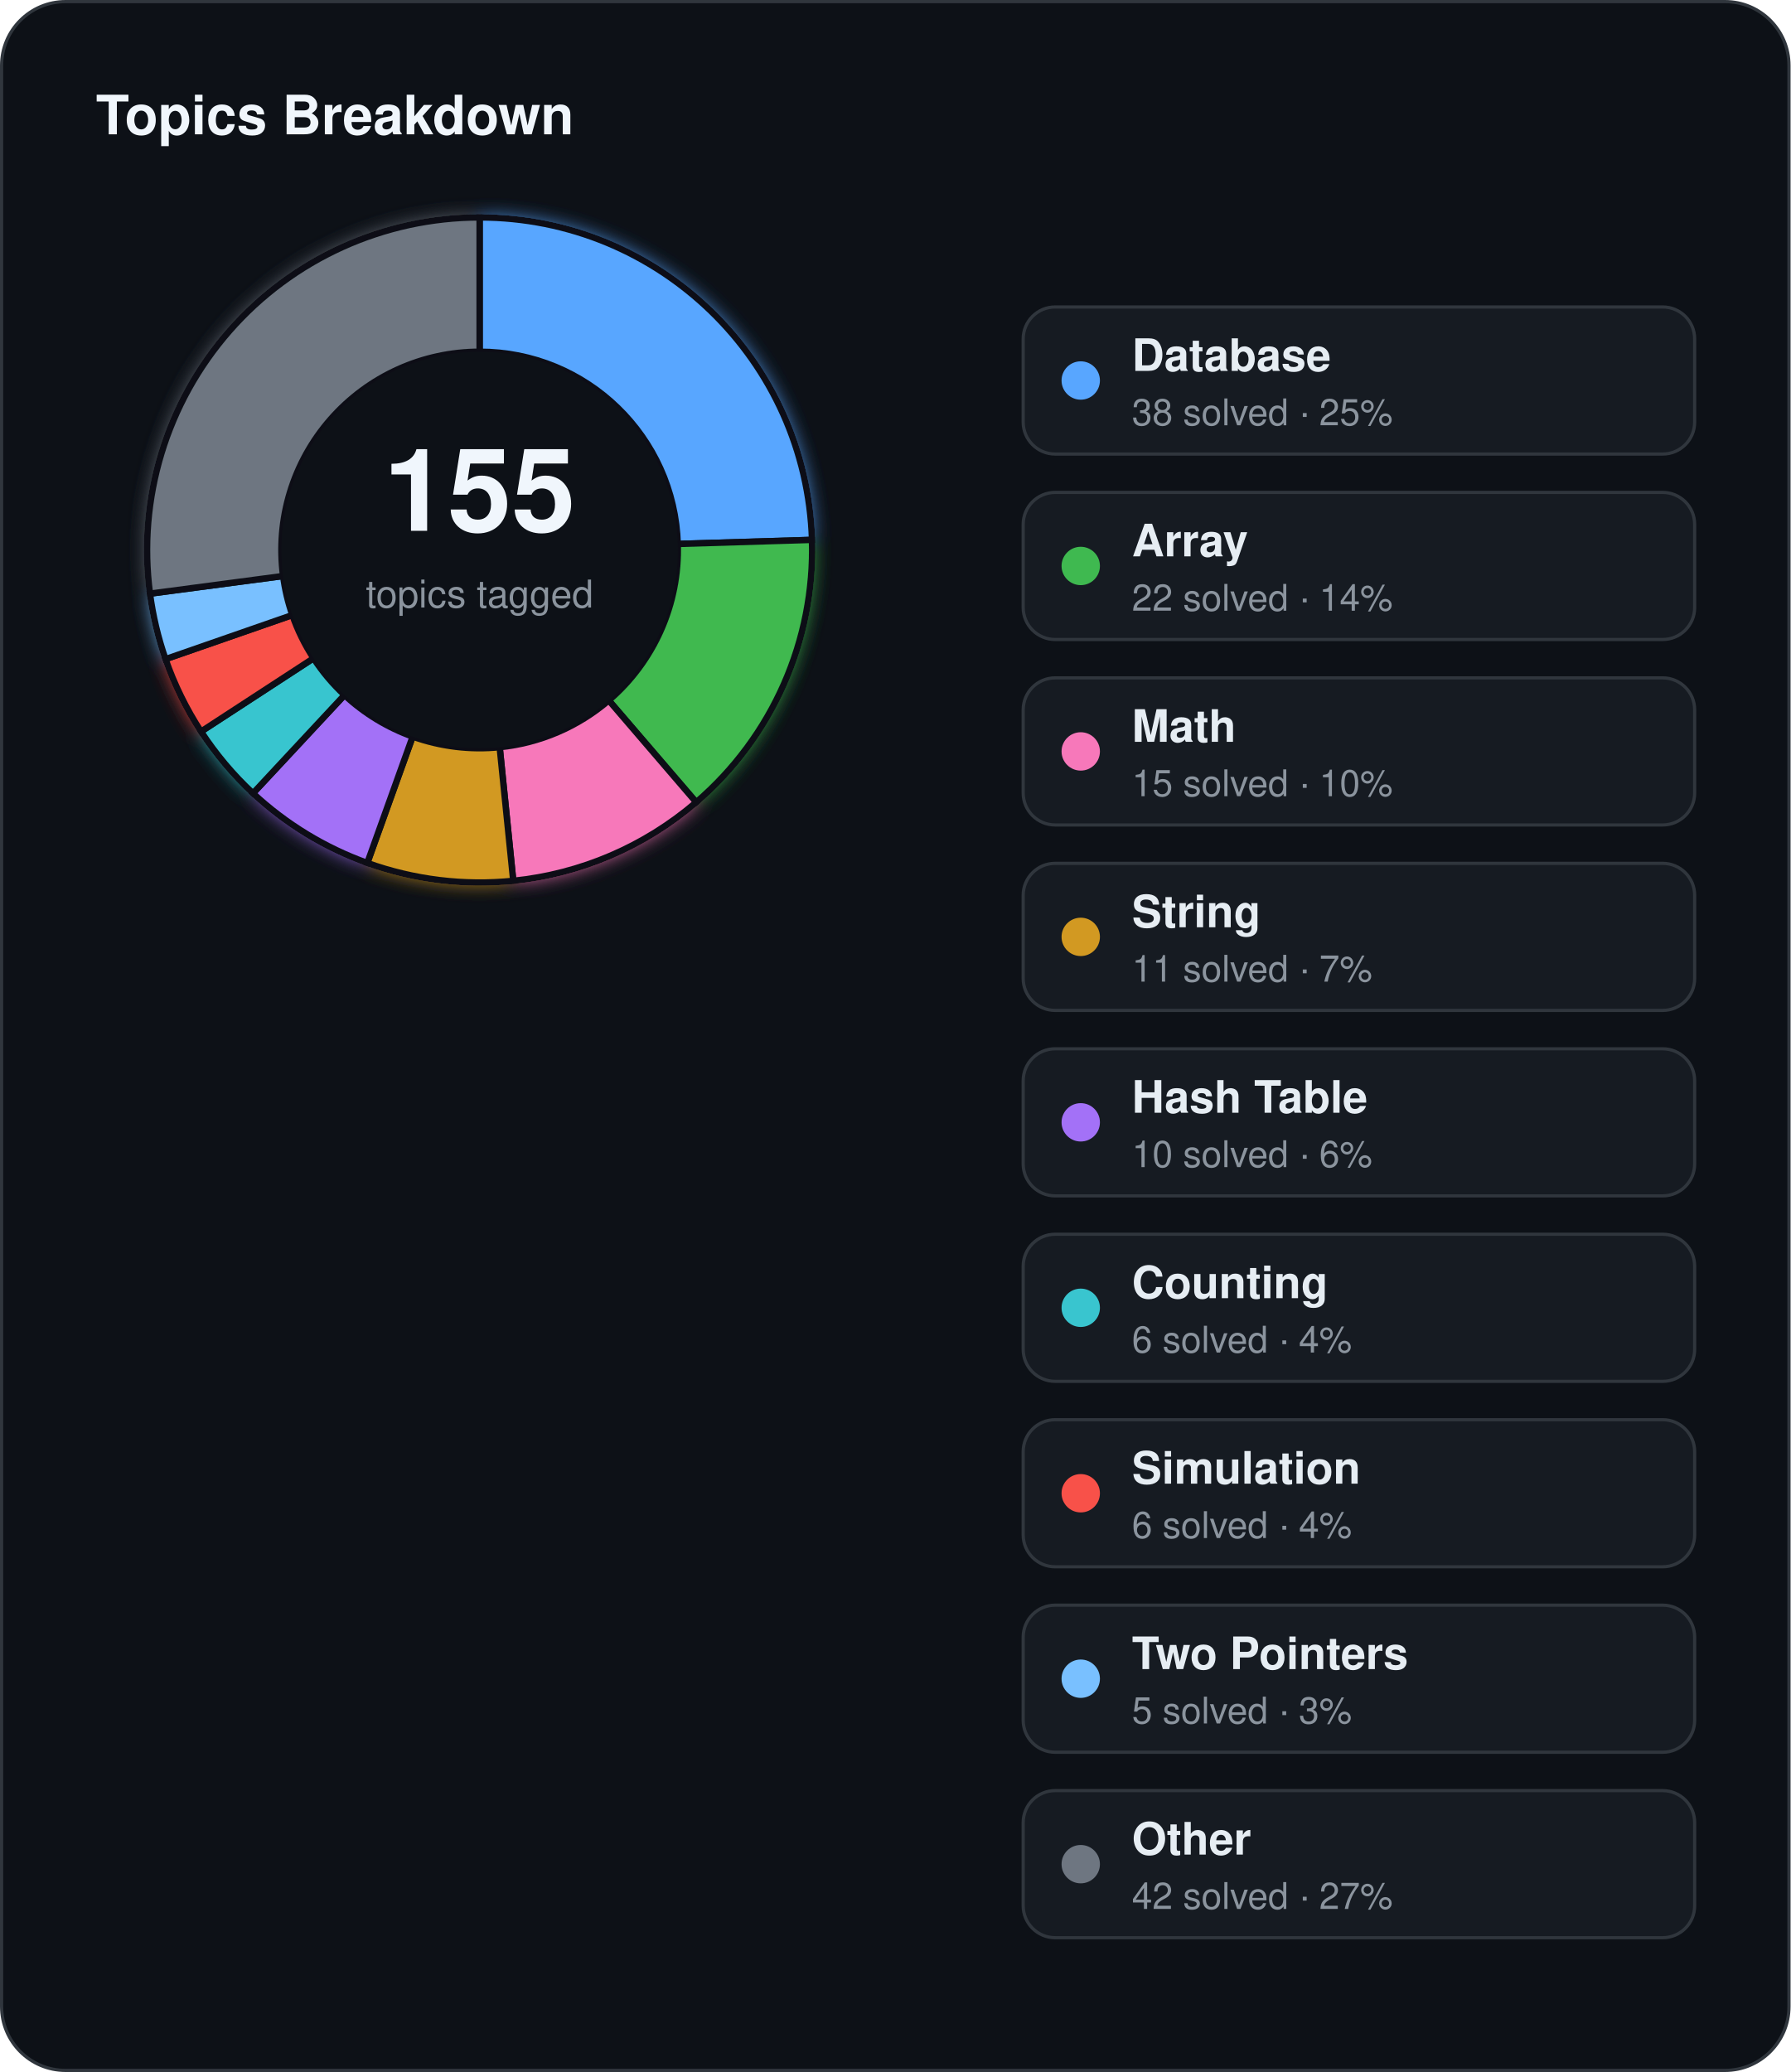
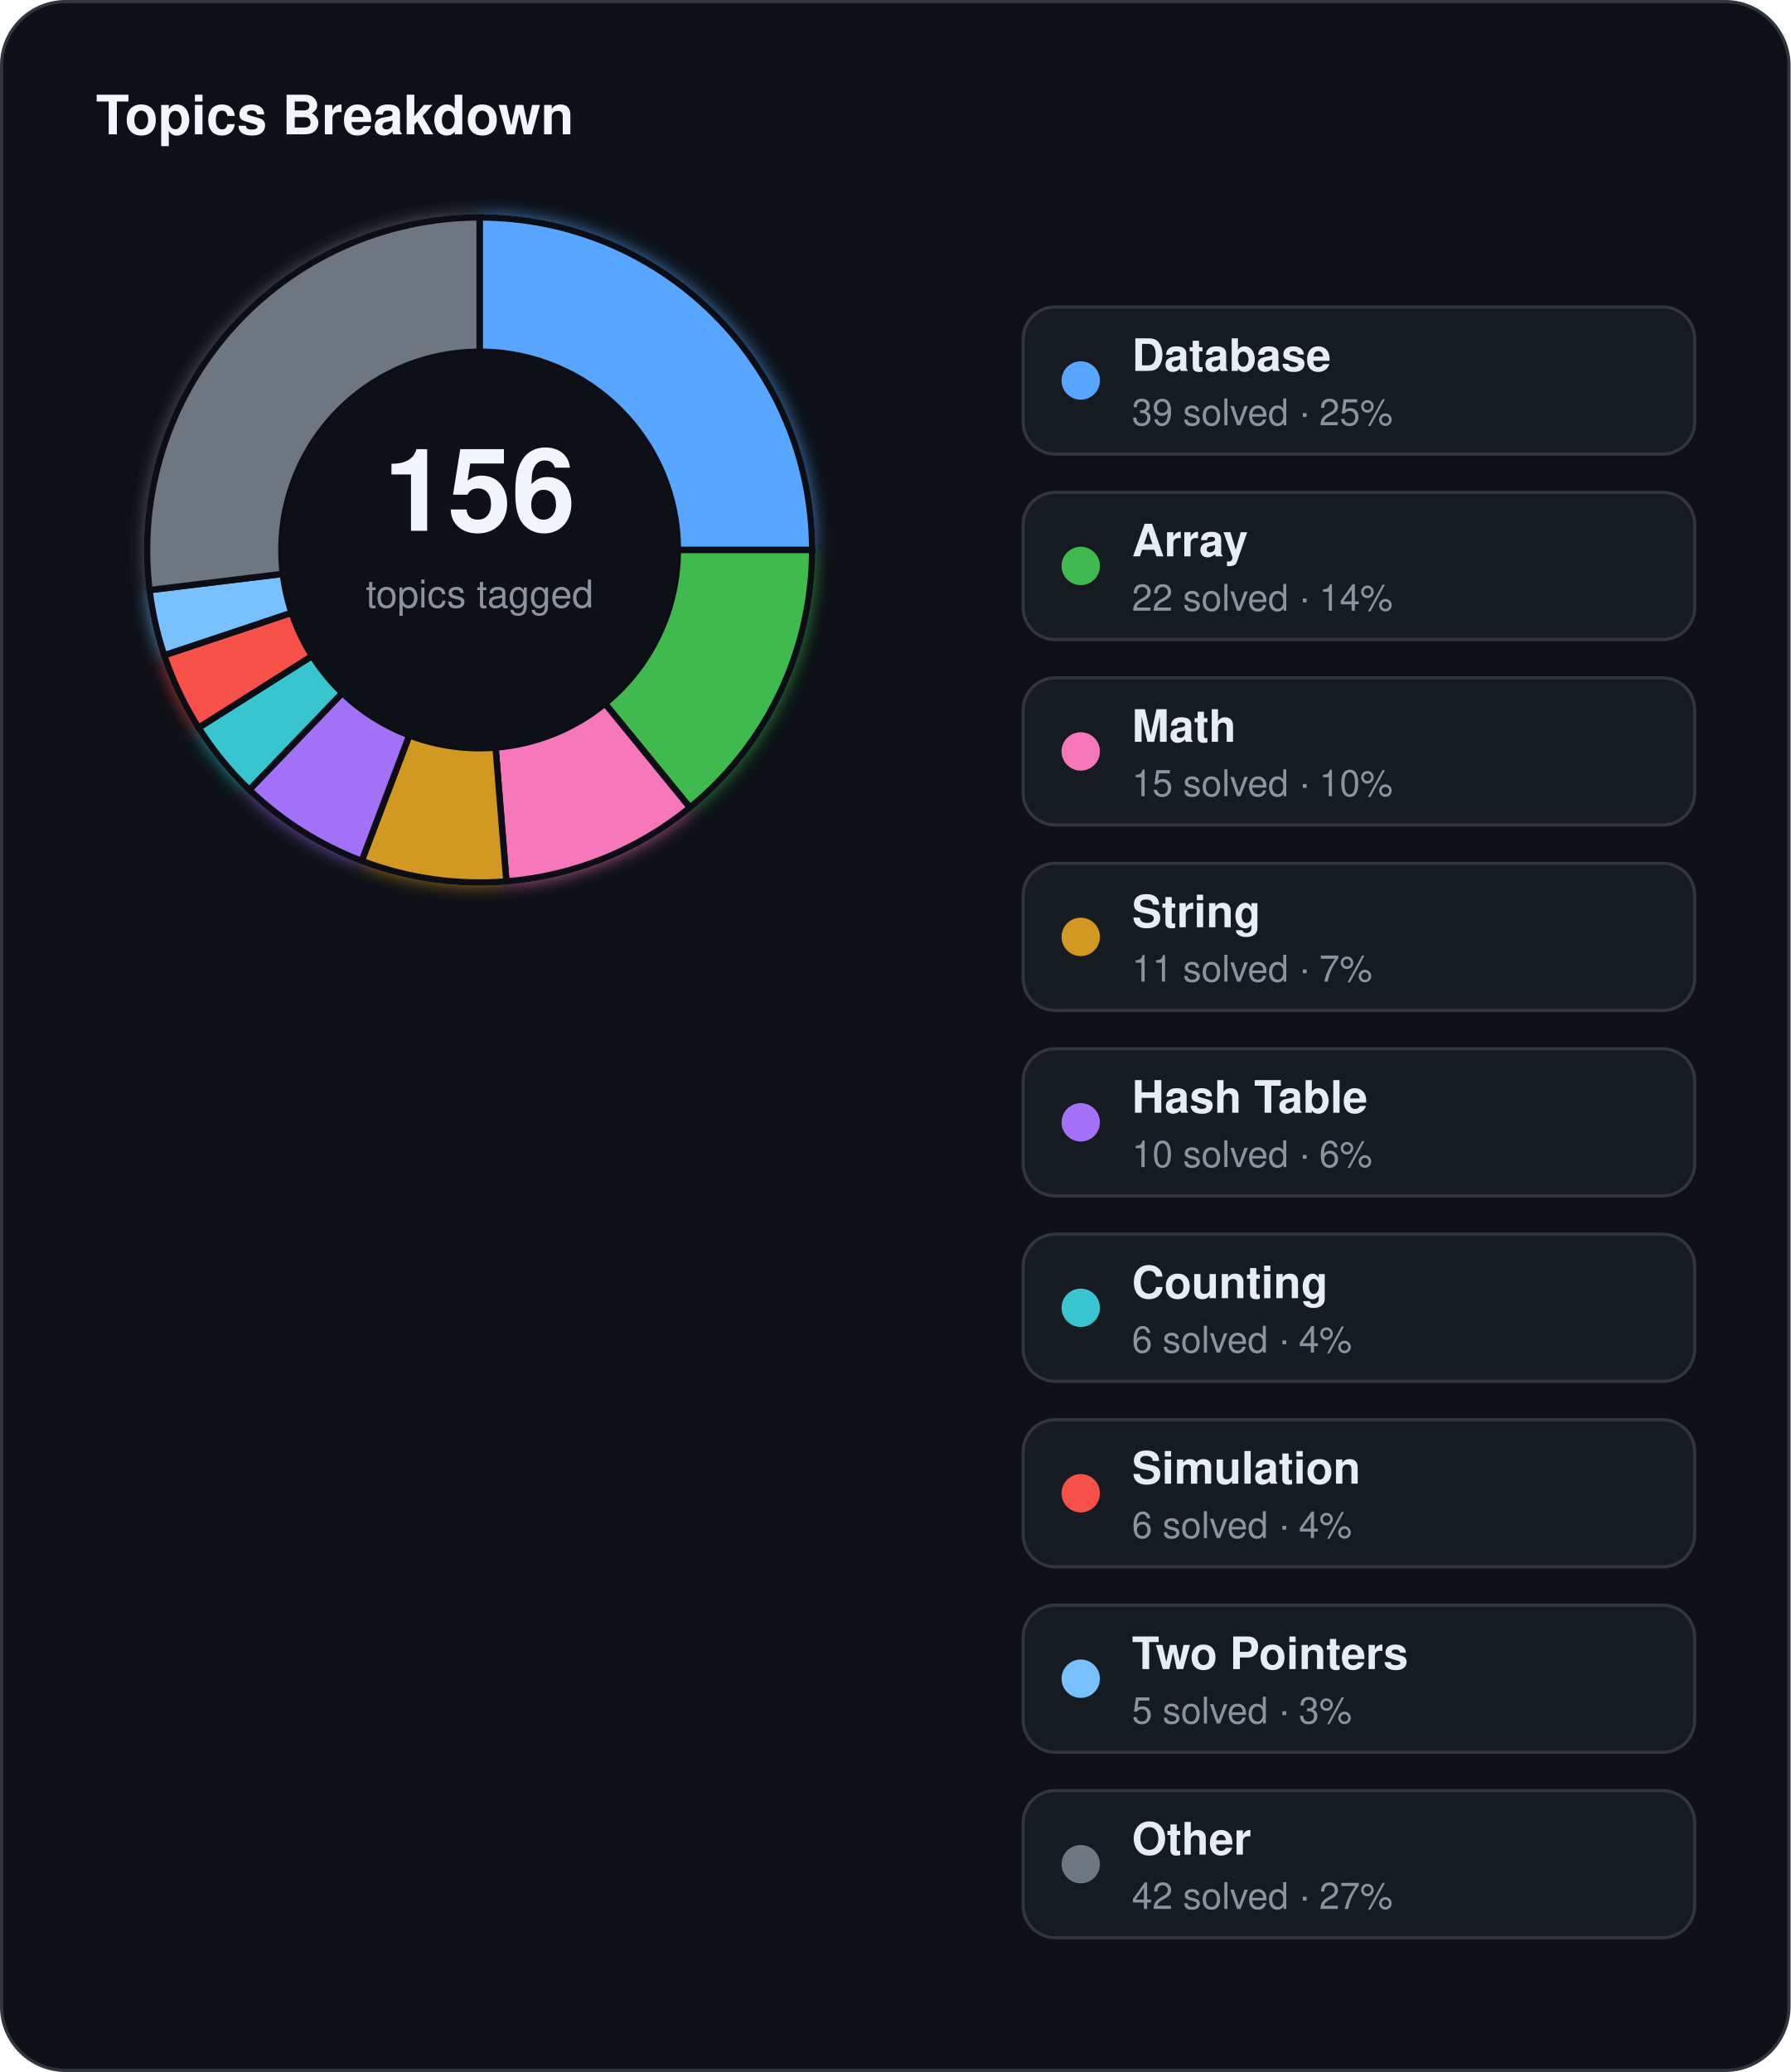
<svg xmlns="http://www.w3.org/2000/svg" width="560" height="648" viewBox="0 0 560 648">
  <defs>
    <filter id="topics-glow" x="-60%" y="-60%" width="220%" height="220%">
      <feGaussianBlur stdDeviation="3" result="blur" />
      <feMerge>
        <feMergeNode in="blur" />
        <feMergeNode in="SourceGraphic" />
      </feMerge>
    </filter>
  </defs>
  <rect x="0.5" y="0.5" width="559" height="647" rx="20" fill="#0d1117" stroke="#30363d" stroke-width="1" />
  <text x="30" y="42" fill="#f0f6fc" font-family="Segoe UI, Helvetica, Arial, sans-serif" font-size="17" font-weight="700">Topics Breakdown</text>
  <g filter="url(#topics-glow)">
-     <path d="M 150.00,68.00 A 104,104 0 0 1 253.95,168.84 L 211.97,170.12 A 62,62 0 0 0 150.00,110.00 Z" fill="#58a6ff" stroke="#0d1117" stroke-width="2" />
-     <path d="M 253.95,168.84 A 104,104 0 0 1 217.74,250.91 L 190.39,219.04 A 62,62 0 0 0 211.97,170.12 Z" fill="#3fb950" stroke="#0d1117" stroke-width="2" />
-     <path d="M 217.74,250.91 A 104,104 0 0 1 160.52,275.47 L 156.27,233.68 A 62,62 0 0 0 190.39,219.04 Z" fill="#f778ba" stroke="#0d1117" stroke-width="2" />
-     <path d="M 160.52,275.47 A 104,104 0 0 1 114.87,269.89 L 129.06,230.36 A 62,62 0 0 0 156.27,233.68 Z" fill="#d29922" stroke="#0d1117" stroke-width="2" />
-     <path d="M 114.87,269.89 A 104,104 0 0 1 79.12,248.10 L 107.74,217.37 A 62,62 0 0 0 129.06,230.36 Z" fill="#a371f7" stroke="#0d1117" stroke-width="2" />
-     <path d="M 79.12,248.10 A 104,104 0 0 1 62.87,228.79 L 98.06,205.86 A 62,62 0 0 0 107.74,217.37 Z" fill="#39c5cf" stroke="#0d1117" stroke-width="2" />
-     <path d="M 62.87,228.79 A 104,104 0 0 1 51.76,206.14 L 91.43,192.35 A 62,62 0 0 0 98.06,205.86 Z" fill="#f85149" stroke="#0d1117" stroke-width="2" />
-     <path d="M 51.76,206.14 A 104,104 0 0 1 46.90,185.66 L 88.54,180.14 A 62,62 0 0 0 91.43,192.35 Z" fill="#79c0ff" stroke="#0d1117" stroke-width="2" />
-     <path d="M 46.90,185.66 A 104,104 0 0 1 150.00,68.00 L 150.00,110.00 A 62,62 0 0 0 88.54,180.14 Z" fill="#6e7681" stroke="#0d1117" stroke-width="2" />
+     <path d="M 150.00,68.00 A 104,104 0 0 1 254.00,172.00 L 212.00,172.00 A 62,62 0 0 0 150.00,110.00 Z" fill="#58a6ff" stroke="#0d1117" stroke-width="2" />
+     <path d="M 254.00,172.00 A 104,104 0 0 1 215.77,252.56 L 189.21,220.03 A 62,62 0 0 0 212.00,172.00 Z" fill="#3fb950" stroke="#0d1117" stroke-width="2" />
+     <path d="M 215.77,252.56 A 104,104 0 0 1 158.37,275.66 L 154.99,233.80 A 62,62 0 0 0 189.21,220.03 Z" fill="#f778ba" stroke="#0d1117" stroke-width="2" />
+     <path d="M 158.37,275.66 A 104,104 0 0 1 113.12,269.24 L 128.01,229.97 A 62,62 0 0 0 154.99,233.80 Z" fill="#d29922" stroke="#0d1117" stroke-width="2" />
+     <path d="M 113.12,269.24 A 104,104 0 0 1 77.96,247.01 L 107.05,216.71 A 62,62 0 0 0 128.01,229.97 Z" fill="#a371f7" stroke="#0d1117" stroke-width="2" />
+     <path d="M 77.96,247.01 A 104,104 0 0 1 62.10,227.58 L 97.60,205.14 A 62,62 0 0 0 107.05,216.71 Z" fill="#39c5cf" stroke="#0d1117" stroke-width="2" />
+     <path d="M 62.10,227.58 A 104,104 0 0 1 51.35,204.93 L 91.19,191.63 A 62,62 0 0 0 97.60,205.14 Z" fill="#f85149" stroke="#0d1117" stroke-width="2" />
+     <path d="M 51.35,204.93 A 104,104 0 0 1 46.76,184.54 L 88.45,179.47 A 62,62 0 0 0 91.19,191.63 Z" fill="#79c0ff" stroke="#0d1117" stroke-width="2" />
+     <path d="M 46.76,184.54 A 104,104 0 0 1 150.00,68.00 L 150.00,110.00 A 62,62 0 0 0 88.45,179.47 Z" fill="#6e7681" stroke="#0d1117" stroke-width="2" />
  </g>
  <circle cx="150" cy="172" r="62" fill="#0d1117" />
-   <text x="150" y="166" text-anchor="middle" fill="#f0f6fc" font-family="Segoe UI, Helvetica, Arial, sans-serif" font-size="36" font-weight="700">155</text>
+   <text x="150" y="166" text-anchor="middle" fill="#f0f6fc" font-family="Segoe UI, Helvetica, Arial, sans-serif" font-size="36" font-weight="700">156</text>
  <text x="150" y="190" text-anchor="middle" fill="#8b949e" font-family="Segoe UI, Helvetica, Arial, sans-serif" font-size="12">topics tagged</text>
  <rect x="320" y="96" width="210" height="46" rx="10" fill="#161b22" stroke="#30363d" stroke-width="1" />
  <circle cx="338" cy="119" r="6" fill="#58a6ff" />
  <text x="354" y="116" fill="#e6edf3" font-family="Segoe UI, Helvetica, Arial, sans-serif" font-size="14" font-weight="600">Database</text>
-   <text x="354" y="133" fill="#8b949e" font-family="Segoe UI, Helvetica, Arial, sans-serif" font-size="11.5">38 solved · 25%</text>
+   <text x="354" y="133" fill="#8b949e" font-family="Segoe UI, Helvetica, Arial, sans-serif" font-size="11.5">39 solved · 25%</text>
  <rect x="320" y="154" width="210" height="46" rx="10" fill="#161b22" stroke="#30363d" stroke-width="1" />
  <circle cx="338" cy="177" r="6" fill="#3fb950" />
  <text x="354" y="174" fill="#e6edf3" font-family="Segoe UI, Helvetica, Arial, sans-serif" font-size="14" font-weight="600">Array</text>
  <text x="354" y="191" fill="#8b949e" font-family="Segoe UI, Helvetica, Arial, sans-serif" font-size="11.5">22 solved · 14%</text>
  <rect x="320" y="212" width="210" height="46" rx="10" fill="#161b22" stroke="#30363d" stroke-width="1" />
  <circle cx="338" cy="235" r="6" fill="#f778ba" />
  <text x="354" y="232" fill="#e6edf3" font-family="Segoe UI, Helvetica, Arial, sans-serif" font-size="14" font-weight="600">Math</text>
  <text x="354" y="249" fill="#8b949e" font-family="Segoe UI, Helvetica, Arial, sans-serif" font-size="11.5">15 solved · 10%</text>
  <rect x="320" y="270" width="210" height="46" rx="10" fill="#161b22" stroke="#30363d" stroke-width="1" />
  <circle cx="338" cy="293" r="6" fill="#d29922" />
  <text x="354" y="290" fill="#e6edf3" font-family="Segoe UI, Helvetica, Arial, sans-serif" font-size="14" font-weight="600">String</text>
  <text x="354" y="307" fill="#8b949e" font-family="Segoe UI, Helvetica, Arial, sans-serif" font-size="11.5">11 solved · 7%</text>
  <rect x="320" y="328" width="210" height="46" rx="10" fill="#161b22" stroke="#30363d" stroke-width="1" />
  <circle cx="338" cy="351" r="6" fill="#a371f7" />
  <text x="354" y="348" fill="#e6edf3" font-family="Segoe UI, Helvetica, Arial, sans-serif" font-size="14" font-weight="600">Hash Table</text>
  <text x="354" y="365" fill="#8b949e" font-family="Segoe UI, Helvetica, Arial, sans-serif" font-size="11.5">10 solved · 6%</text>
  <rect x="320" y="386" width="210" height="46" rx="10" fill="#161b22" stroke="#30363d" stroke-width="1" />
  <circle cx="338" cy="409" r="6" fill="#39c5cf" />
  <text x="354" y="406" fill="#e6edf3" font-family="Segoe UI, Helvetica, Arial, sans-serif" font-size="14" font-weight="600">Counting</text>
  <text x="354" y="423" fill="#8b949e" font-family="Segoe UI, Helvetica, Arial, sans-serif" font-size="11.5">6 solved · 4%</text>
  <rect x="320" y="444" width="210" height="46" rx="10" fill="#161b22" stroke="#30363d" stroke-width="1" />
  <circle cx="338" cy="467" r="6" fill="#f85149" />
  <text x="354" y="464" fill="#e6edf3" font-family="Segoe UI, Helvetica, Arial, sans-serif" font-size="14" font-weight="600">Simulation</text>
  <text x="354" y="481" fill="#8b949e" font-family="Segoe UI, Helvetica, Arial, sans-serif" font-size="11.5">6 solved · 4%</text>
  <rect x="320" y="502" width="210" height="46" rx="10" fill="#161b22" stroke="#30363d" stroke-width="1" />
  <circle cx="338" cy="525" r="6" fill="#79c0ff" />
  <text x="354" y="522" fill="#e6edf3" font-family="Segoe UI, Helvetica, Arial, sans-serif" font-size="14" font-weight="600">Two Pointers</text>
  <text x="354" y="539" fill="#8b949e" font-family="Segoe UI, Helvetica, Arial, sans-serif" font-size="11.5">5 solved · 3%</text>
  <rect x="320" y="560" width="210" height="46" rx="10" fill="#161b22" stroke="#30363d" stroke-width="1" />
  <circle cx="338" cy="583" r="6" fill="#6e7681" />
  <text x="354" y="580" fill="#e6edf3" font-family="Segoe UI, Helvetica, Arial, sans-serif" font-size="14" font-weight="600">Other</text>
  <text x="354" y="597" fill="#8b949e" font-family="Segoe UI, Helvetica, Arial, sans-serif" font-size="11.5">42 solved · 27%</text>
</svg>
